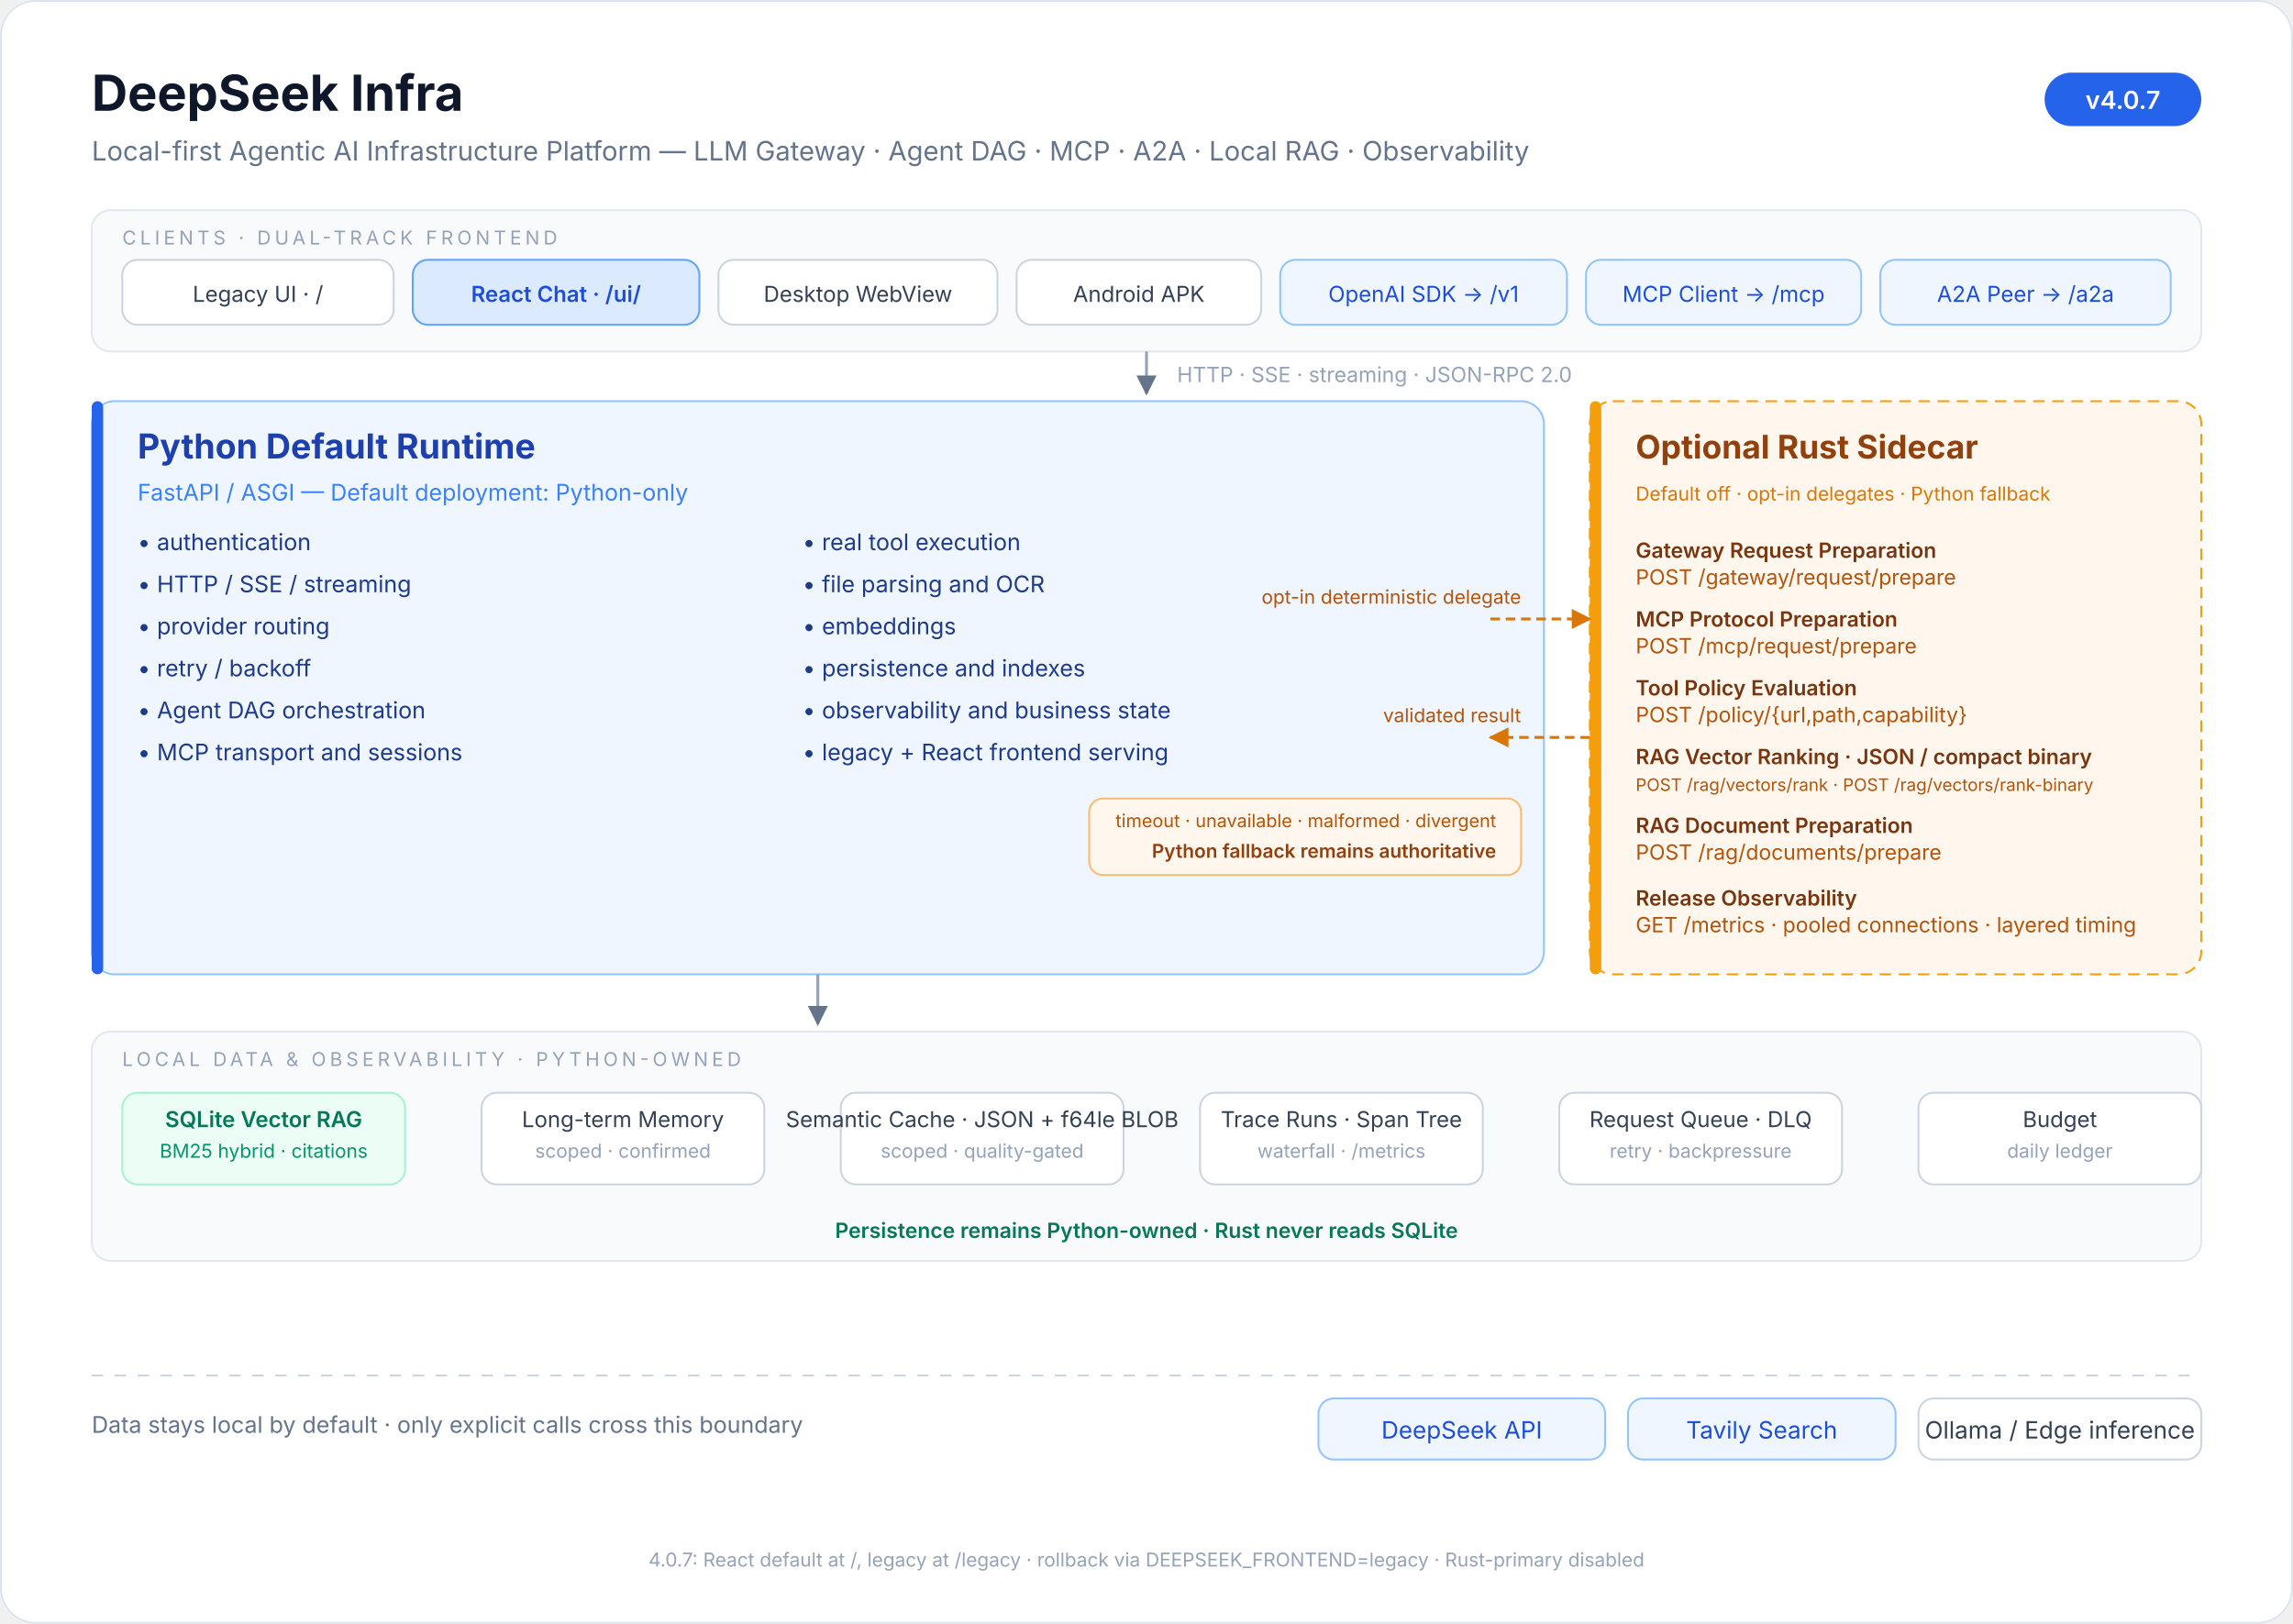
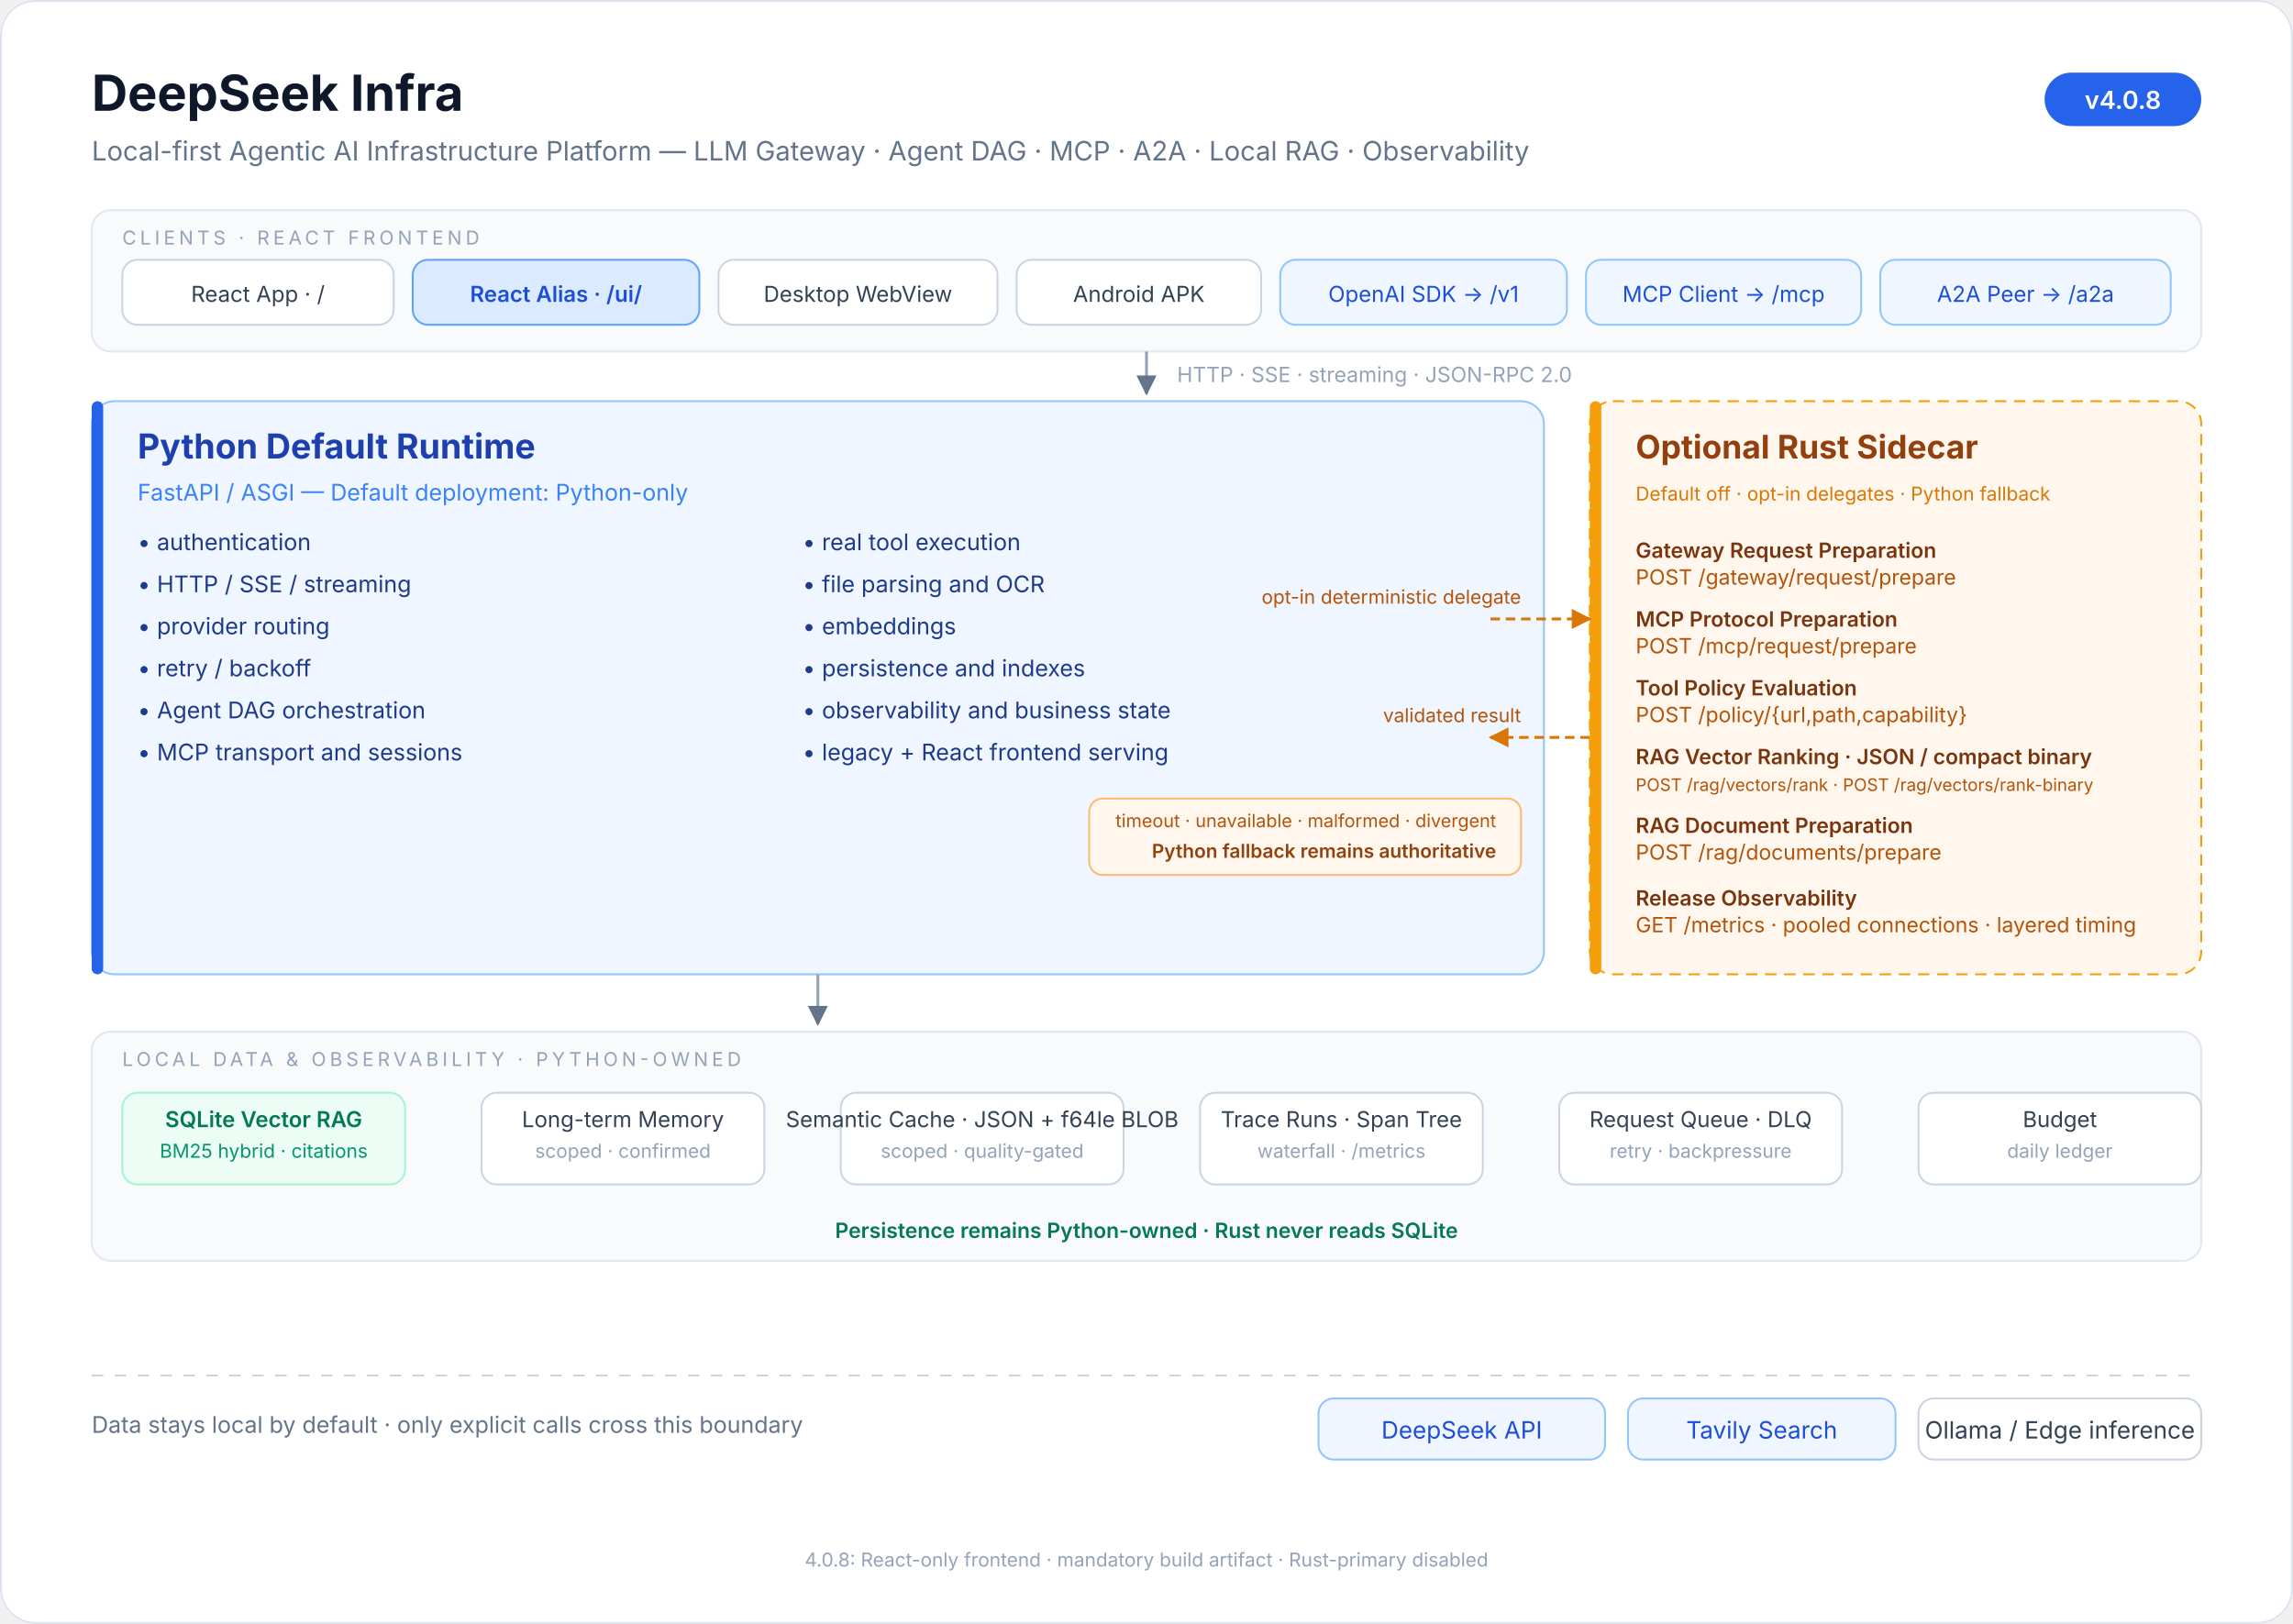
<svg xmlns="http://www.w3.org/2000/svg" viewBox="0 0 1200 850" font-family="ui-sans-serif, system-ui, -apple-system, 'Segoe UI', 'PingFang SC', 'Microsoft YaHei', sans-serif">
  <defs>
    <marker id="arrow" viewBox="0 0 10 10" refX="9" refY="5" markerWidth="7" markerHeight="7" orient="auto-start-reverse">
      <path d="M 0 0 L 10 5 L 0 10 z" fill="#64748b" />
    </marker>
    <marker id="rust-arrow" viewBox="0 0 10 10" refX="9" refY="5" markerWidth="7" markerHeight="7" orient="auto-start-reverse">
      <path d="M 0 0 L 10 5 L 0 10 z" fill="#d97706" />
    </marker>
  </defs>
  <rect x="0" y="0" width="1200" height="850" rx="18" fill="#ffffff" />
  <rect x="0.5" y="0.5" width="1199" height="849" rx="18" fill="none" stroke="#dbe3ee" />
  <text x="48" y="58" font-size="26" font-weight="700" fill="#0f172a">DeepSeek Infra</text>
  <text x="48" y="84" font-size="14" fill="#64748b">Local-first Agentic AI Infrastructure Platform — LLM Gateway · Agent DAG · MCP · A2A · Local RAG · Observability</text>
  <rect x="1070" y="38" width="82" height="28" rx="14" fill="#2563eb" />
-   <text x="1111" y="57" font-size="13" font-weight="600" fill="#ffffff" text-anchor="middle">v4.0.7</text>
+   <text x="1111" y="57" font-size="13" font-weight="600" fill="#ffffff" text-anchor="middle">v4.0.8</text>
  <rect x="48" y="110" width="1104" height="74" rx="10" fill="#f8fafc" stroke="#e2e8f0" />
-   <text x="64" y="128" font-size="10" letter-spacing="2" fill="#94a3b8">CLIENTS · DUAL-TRACK FRONTEND</text>
+   <text x="64" y="128" font-size="10" letter-spacing="2" fill="#94a3b8">CLIENTS · REACT FRONTEND</text>
  <g font-size="11.5" fill="#334155" text-anchor="middle">
    <rect x="64" y="136" width="142" height="34" rx="8" fill="#ffffff" stroke="#cbd5e1" />
-     <text x="135" y="158">Legacy UI · /</text>
+     <text x="135" y="158">React App · /</text>
    <rect x="216" y="136" width="150" height="34" rx="8" fill="#dbeafe" stroke="#60a5fa" />
-     <text x="291" y="158" fill="#1d4ed8" font-weight="600">React Chat · /ui/</text>
+     <text x="291" y="158" fill="#1d4ed8" font-weight="600">React Alias · /ui/</text>
    <rect x="376" y="136" width="146" height="34" rx="8" fill="#ffffff" stroke="#cbd5e1" />
    <text x="449" y="158">Desktop WebView</text>
    <rect x="532" y="136" width="128" height="34" rx="8" fill="#ffffff" stroke="#cbd5e1" />
    <text x="596" y="158">Android APK</text>
    <rect x="670" y="136" width="150" height="34" rx="8" fill="#eff6ff" stroke="#93c5fd" />
    <text x="745" y="158" fill="#1d4ed8">OpenAI SDK → /v1</text>
    <rect x="830" y="136" width="144" height="34" rx="8" fill="#eff6ff" stroke="#93c5fd" />
    <text x="902" y="158" fill="#1d4ed8">MCP Client → /mcp</text>
    <rect x="984" y="136" width="152" height="34" rx="8" fill="#eff6ff" stroke="#93c5fd" />
    <text x="1060" y="158" fill="#1d4ed8">A2A Peer → /a2a</text>
  </g>
  <line x1="600" y1="184" x2="600" y2="206" stroke="#94a3b8" stroke-width="1.5" marker-end="url(#arrow)" />
  <text x="616" y="200" font-size="11" fill="#94a3b8">HTTP · SSE · streaming · JSON-RPC 2.0</text>
  <rect x="48" y="210" width="760" height="300" rx="12" fill="#eff6ff" stroke="#93c5fd" />
  <rect x="48" y="210" width="6" height="300" rx="3" fill="#2563eb" />
  <text x="72" y="240" font-size="18" font-weight="700" fill="#1e40af">Python Default Runtime</text>
  <text x="72" y="262" font-size="12" fill="#3b82f6">FastAPI / ASGI — Default deployment: Python-only</text>
  <g font-size="12" fill="#1e3a8a">
    <text x="72" y="288">• authentication</text>
    <text x="72" y="310">• HTTP / SSE / streaming</text>
    <text x="72" y="332">• provider routing</text>
    <text x="72" y="354">• retry / backoff</text>
    <text x="72" y="376">• Agent DAG orchestration</text>
    <text x="72" y="398">• MCP transport and sessions</text>
    <text x="420" y="288">• real tool execution</text>
    <text x="420" y="310">• file parsing and OCR</text>
    <text x="420" y="332">• embeddings</text>
    <text x="420" y="354">• persistence and indexes</text>
    <text x="420" y="376">• observability and business state</text>
    <text x="420" y="398">• legacy + React frontend serving</text>
  </g>
  <rect x="832" y="210" width="320" height="300" rx="12" fill="#fff7ed" stroke="#f59e0b" stroke-dasharray="6 4" />
  <rect x="832" y="210" width="6" height="300" rx="3" fill="#f59e0b" />
  <text x="856" y="240" font-size="17" font-weight="700" fill="#92400e">Optional Rust Sidecar</text>
  <text x="856" y="262" font-size="10" fill="#d97706">Default off · opt-in delegates · Python fallback</text>
  <g font-size="11" fill="#78350f">
    <text x="856" y="292" font-weight="600">Gateway Request Preparation</text>
    <text x="856" y="306" fill="#b45309">POST /gateway/request/prepare</text>
    <text x="856" y="328" font-weight="600">MCP Protocol Preparation</text>
    <text x="856" y="342" fill="#b45309">POST /mcp/request/prepare</text>
    <text x="856" y="364" font-weight="600">Tool Policy Evaluation</text>
    <text x="856" y="378" fill="#b45309">POST /policy/{url,path,capability}</text>
    <text x="856" y="400" font-weight="600">RAG Vector Ranking · JSON / compact binary</text>
    <text x="856" y="414" font-size="9" fill="#b45309">POST /rag/vectors/rank · POST /rag/vectors/rank-binary</text>
    <text x="856" y="436" font-weight="600">RAG Document Preparation</text>
    <text x="856" y="450" fill="#b45309">POST /rag/documents/prepare</text>
    <text x="856" y="474" font-weight="600">Release Observability</text>
    <text x="856" y="488" fill="#b45309">GET /metrics · pooled connections · layered timing</text>
  </g>
  <text x="796" y="316" font-size="10" fill="#b45309" text-anchor="end">opt-in deterministic delegate</text>
  <line x1="780" y1="324" x2="832" y2="324" stroke="#d97706" stroke-width="1.5" stroke-dasharray="5 3" marker-end="url(#rust-arrow)" />
  <line x1="832" y1="386" x2="780" y2="386" stroke="#d97706" stroke-width="1.5" stroke-dasharray="5 3" marker-end="url(#rust-arrow)" />
  <text x="796" y="378" font-size="10" fill="#b45309" text-anchor="end">validated result</text>
  <rect x="570" y="418" width="226" height="40" rx="7" fill="#fff7ed" stroke="#fdba74" />
  <text x="783" y="433" font-size="9.5" fill="#b45309" text-anchor="end">timeout · unavailable · malformed · divergent</text>
  <text x="783" y="449" font-size="10" fill="#92400e" text-anchor="end" font-weight="600">Python fallback remains authoritative</text>
  <line x1="428" y1="510" x2="428" y2="536" stroke="#94a3b8" stroke-width="1.5" marker-end="url(#arrow)" />
  <rect x="48" y="540" width="1104" height="120" rx="10" fill="#f8fafc" stroke="#e2e8f0" />
  <text x="64" y="558" font-size="10" letter-spacing="2" fill="#94a3b8">LOCAL DATA &amp; OBSERVABILITY · PYTHON-OWNED</text>
  <g font-size="11.5" fill="#334155" text-anchor="middle">
    <rect x="64" y="572" width="148" height="48" rx="8" fill="#ecfdf5" stroke="#a7f3d0" />
    <text x="138" y="590" fill="#047857" font-weight="600">SQLite Vector RAG</text>
    <text x="138" y="606" font-size="10" fill="#059669">BM25 hybrid · citations</text>
    <rect x="252" y="572" width="148" height="48" rx="8" fill="#ffffff" stroke="#cbd5e1" />
    <text x="326" y="590">Long-term Memory</text>
    <text x="326" y="606" font-size="10" fill="#94a3b8">scoped · confirmed</text>
    <rect x="440" y="572" width="148" height="48" rx="8" fill="#ffffff" stroke="#cbd5e1" />
    <text x="514" y="590">Semantic Cache · JSON + f64le BLOB</text>
    <text x="514" y="606" font-size="10" fill="#94a3b8">scoped · quality-gated</text>
    <rect x="628" y="572" width="148" height="48" rx="8" fill="#ffffff" stroke="#cbd5e1" />
    <text x="702" y="590">Trace Runs · Span Tree</text>
    <text x="702" y="606" font-size="10" fill="#94a3b8">waterfall · /metrics</text>
    <rect x="816" y="572" width="148" height="48" rx="8" fill="#ffffff" stroke="#cbd5e1" />
    <text x="890" y="590">Request Queue · DLQ</text>
    <text x="890" y="606" font-size="10" fill="#94a3b8">retry · backpressure</text>
    <rect x="1004" y="572" width="148" height="48" rx="8" fill="#ffffff" stroke="#cbd5e1" />
    <text x="1078" y="590">Budget</text>
    <text x="1078" y="606" font-size="10" fill="#94a3b8">daily ledger</text>
  </g>
  <text x="600" y="648" font-size="11" fill="#047857" text-anchor="middle" font-weight="600">Persistence remains Python-owned · Rust never reads SQLite</text>
  <line x1="48" y1="720" x2="1152" y2="720" stroke="#cbd5e1" stroke-dasharray="6 6" />
  <text x="48" y="750" font-size="12" fill="#64748b">Data stays local by default · only explicit calls cross this boundary</text>
  <g font-size="12.5" text-anchor="middle">
    <rect x="690" y="732" width="150" height="32" rx="8" fill="#eff6ff" stroke="#93c5fd" />
    <text x="765" y="753" fill="#1d4ed8">DeepSeek API</text>
    <rect x="852" y="732" width="140" height="32" rx="8" fill="#eff6ff" stroke="#93c5fd" />
    <text x="922" y="753" fill="#1d4ed8">Tavily Search</text>
    <rect x="1004" y="732" width="148" height="32" rx="8" fill="#ffffff" stroke="#cbd5e1" />
    <text x="1078" y="753" fill="#334155">Ollama / Edge inference</text>
  </g>
-   <text x="600" y="820" font-size="10" fill="#94a3b8" text-anchor="middle">4.0.7: React default at /, legacy at /legacy · rollback via DEEPSEEK_FRONTEND=legacy · Rust-primary disabled</text>
+   <text x="600" y="820" font-size="10" fill="#94a3b8" text-anchor="middle">4.0.8: React-only frontend · mandatory build artifact · Rust-primary disabled</text>
</svg>
